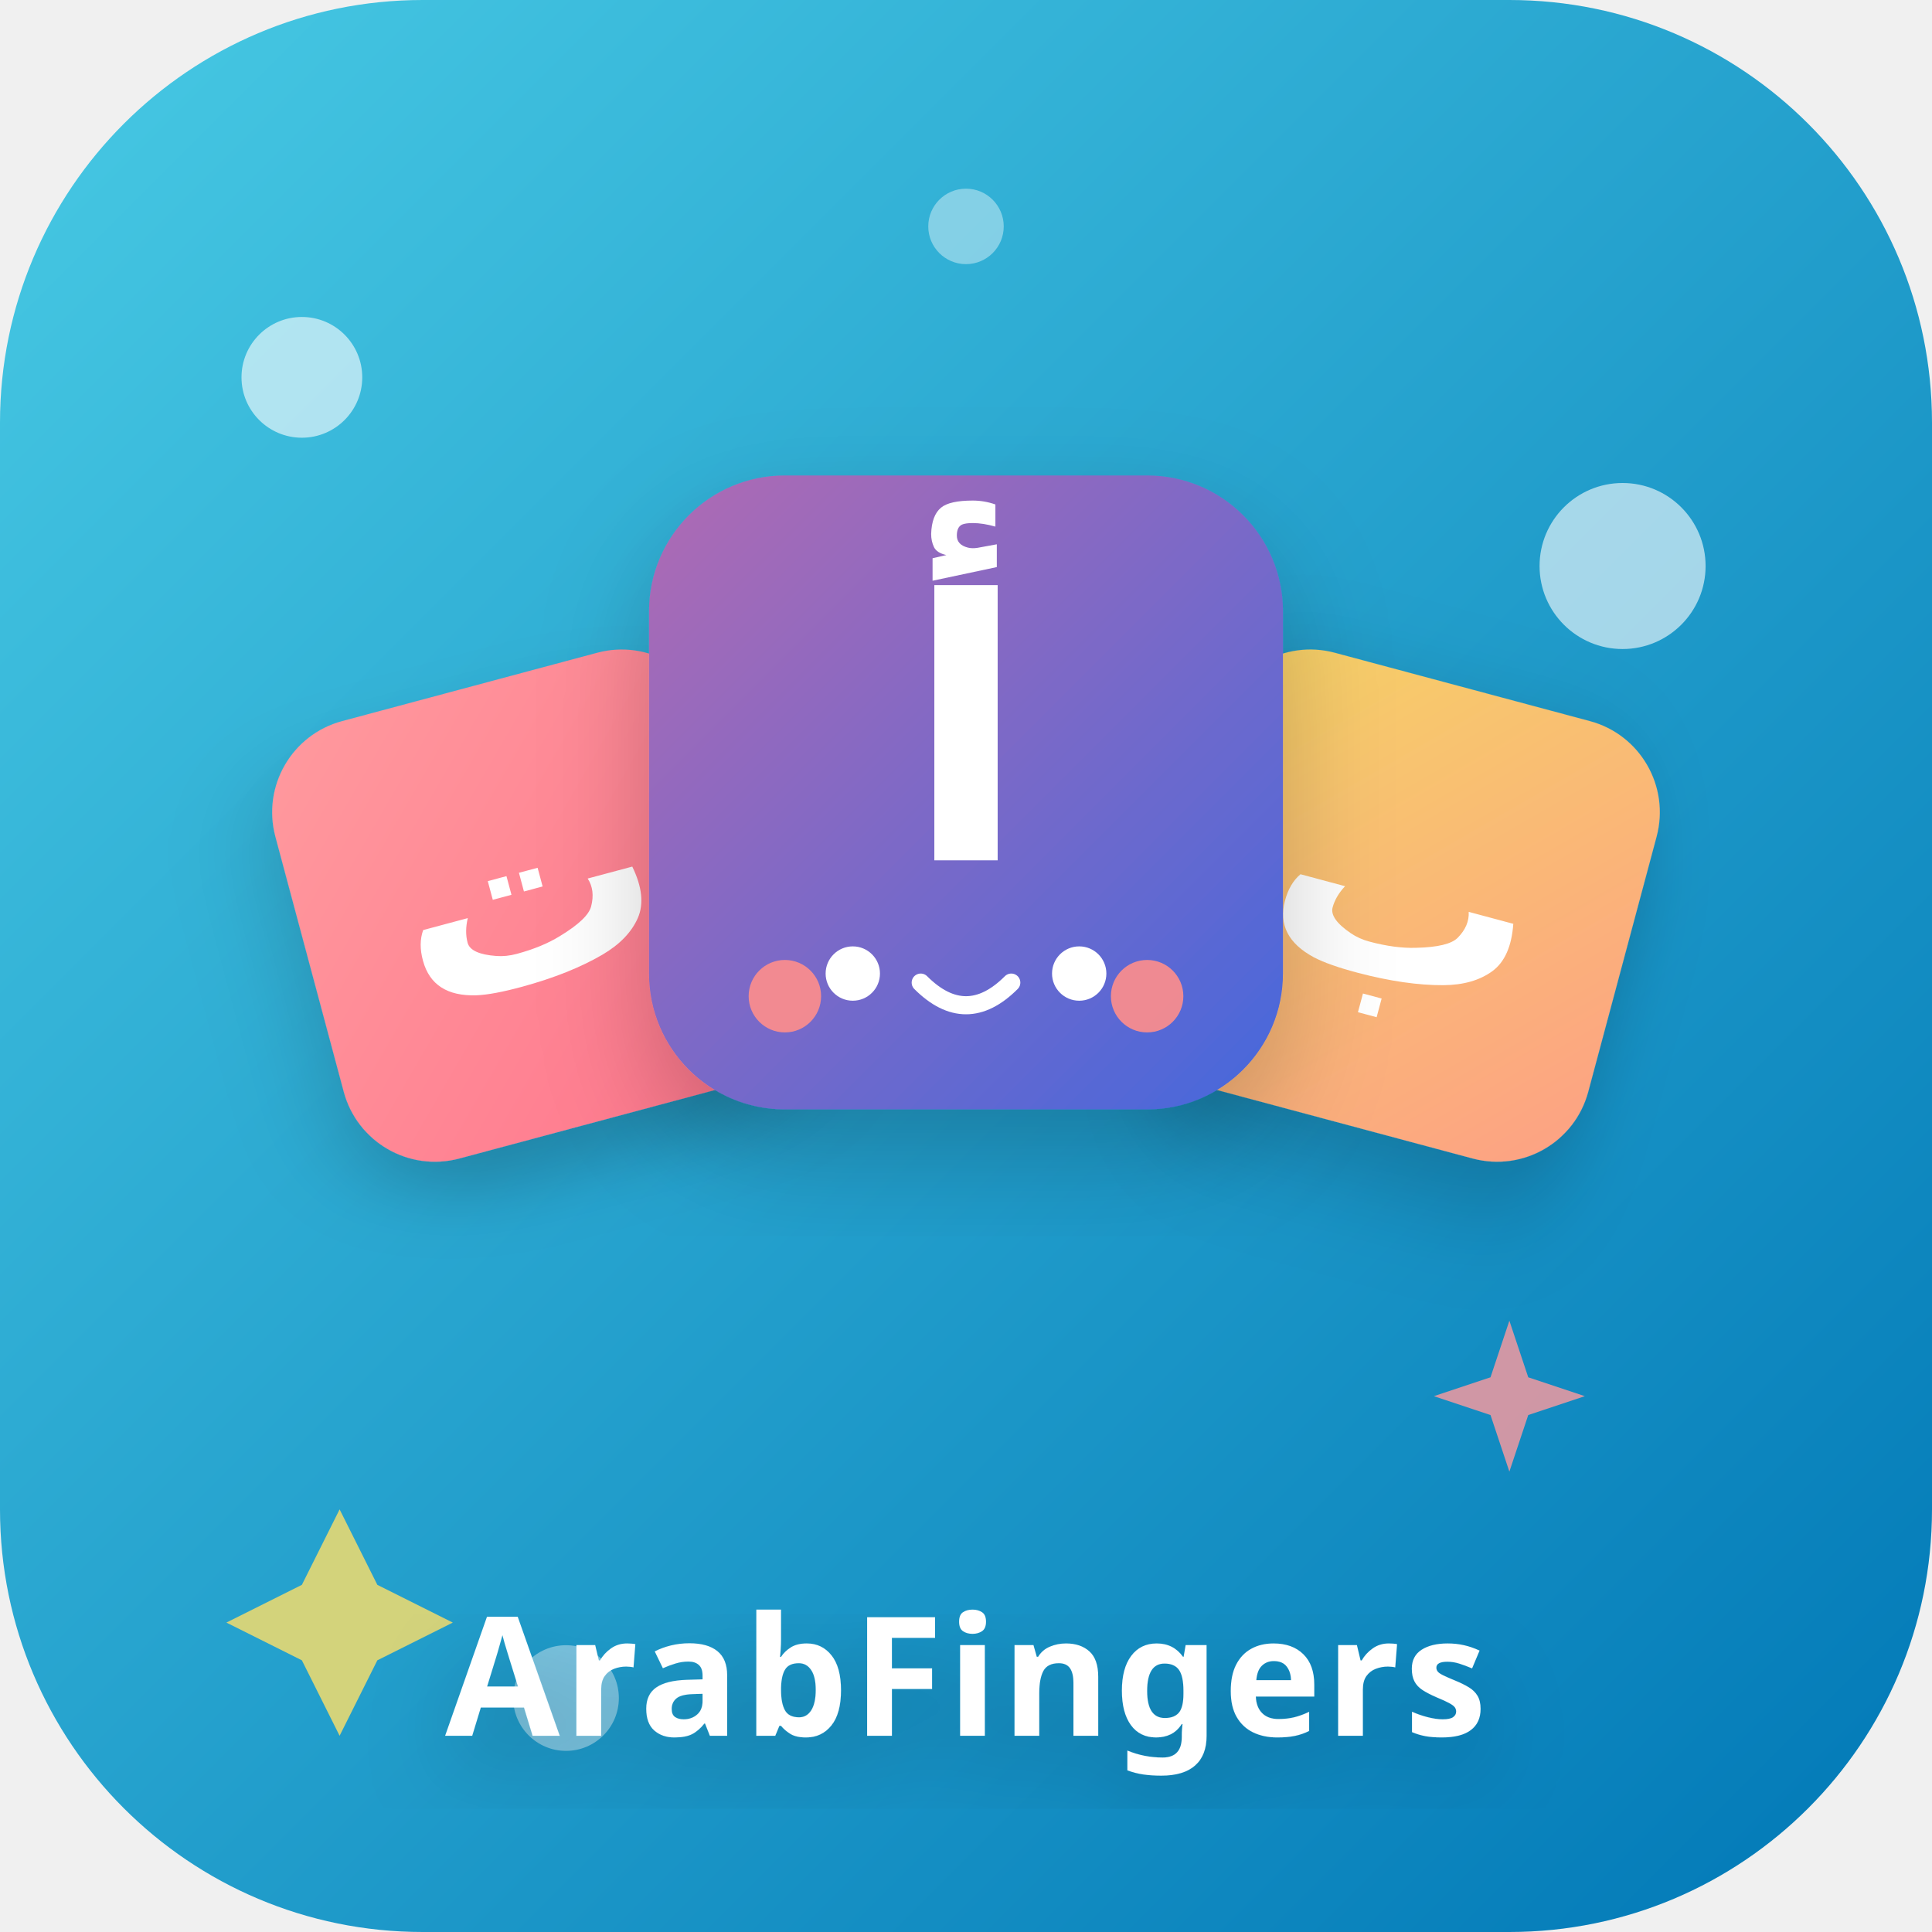
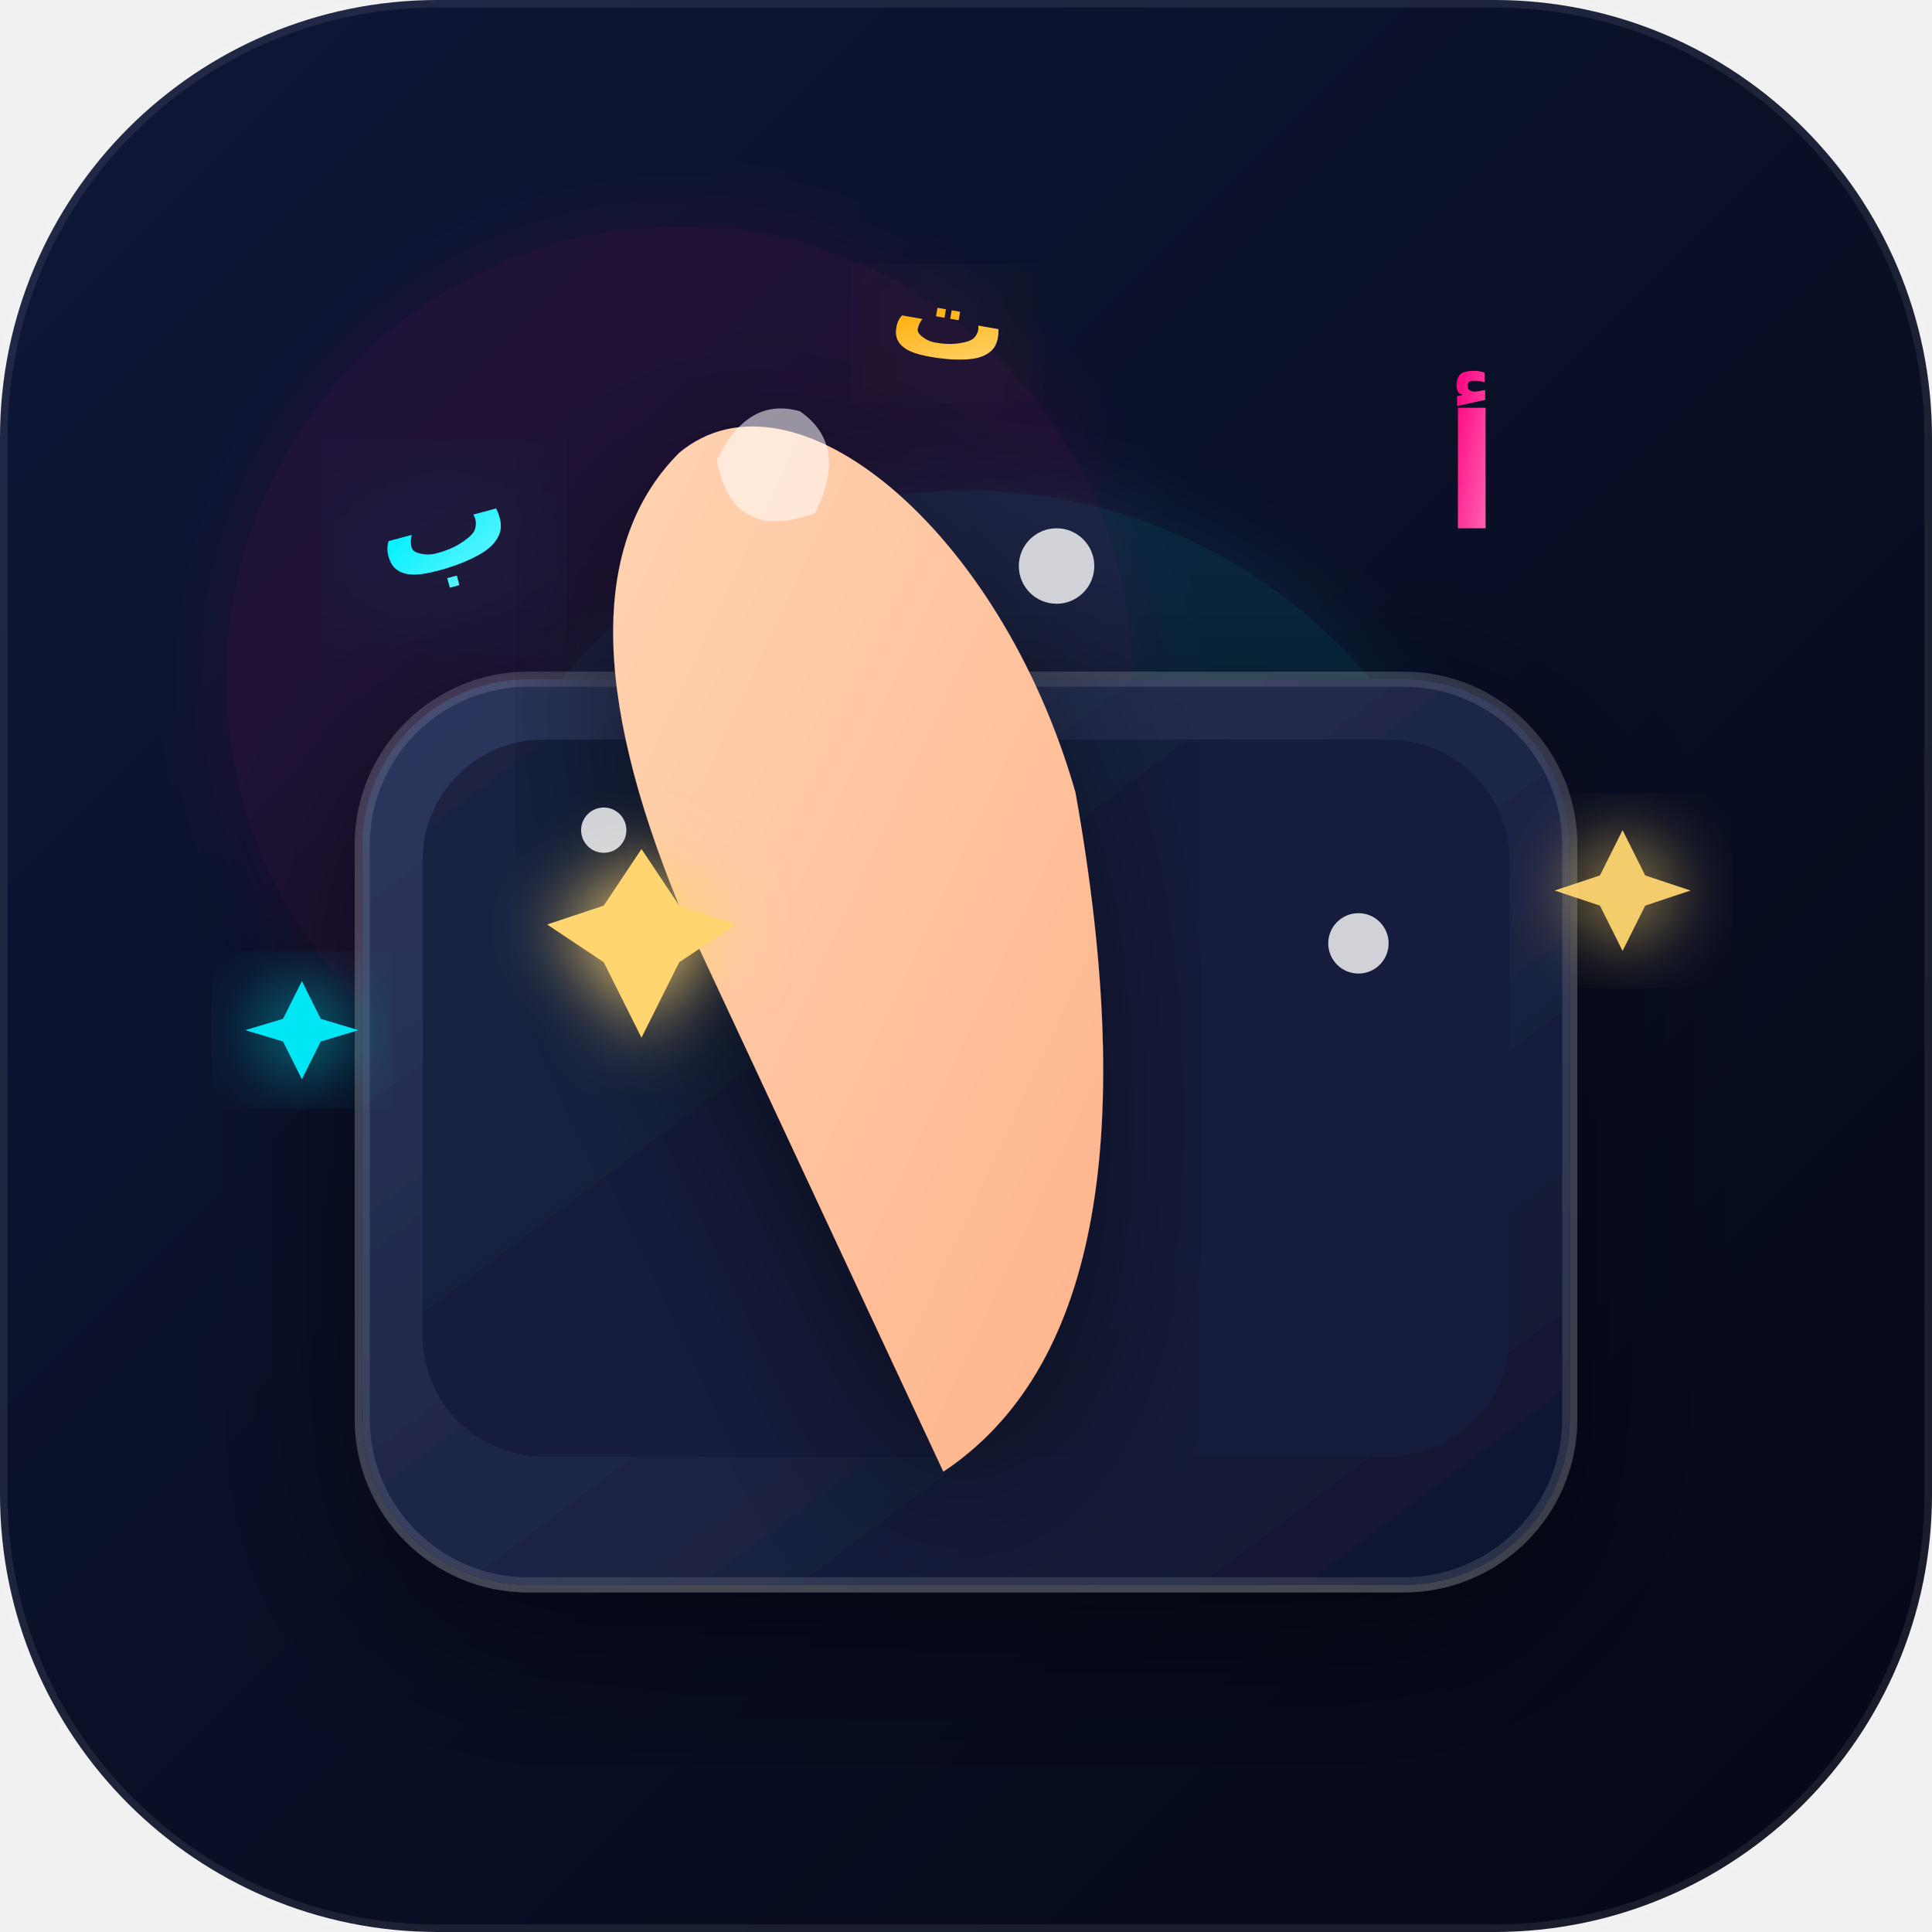
- <svg xmlns="http://www.w3.org/2000/svg" viewBox="0 0 512 512">
+ <svg xmlns="http://www.w3.org/2000/svg" viewBox="0 0 512 512" width="100%" height="100%">
  <defs>
    <linearGradient id="bgGrad" x1="0%" y1="0%" x2="100%" y2="100%">
-       <stop offset="0%" stop-color="#48CAE4" />
-       <stop offset="100%" stop-color="#0077B6" />
+       <stop offset="0%" stop-color="#0e1738" />
+       <stop offset="100%" stop-color="#050816" />
    </linearGradient>
-     <linearGradient id="block1" x1="0%" y1="0%" x2="100%" y2="100%">
-       <stop offset="0%" stop-color="#FF9A9E" />
-       <stop offset="100%" stop-color="#FF758C" />
+     <linearGradient id="keyGrad" x1="0%" y1="0%" x2="100%" y2="100%">
+       <stop offset="0%" stop-color="#2e3860" />
+       <stop offset="100%" stop-color="#0e142e" />
    </linearGradient>
-     <linearGradient id="block3" x1="0%" y1="0%" x2="100%" y2="100%">
-       <stop offset="0%" stop-color="#F6D365" />
-       <stop offset="100%" stop-color="#FDA085" />
+     <linearGradient id="neonPink" x1="0%" y1="0%" x2="100%" y2="100%">
+       <stop offset="0%" stop-color="#ff007f" />
+       <stop offset="100%" stop-color="#ff60b0" />
    </linearGradient>
-     <linearGradient id="block2" x1="0%" y1="0%" x2="100%" y2="100%">
-       <stop offset="0%" stop-color="#B06AB3" />
-       <stop offset="100%" stop-color="#4568DC" />
+     <linearGradient id="neonCyan" x1="0%" y1="0%" x2="100%" y2="100%">
+       <stop offset="0%" stop-color="#00f0ff" />
+       <stop offset="100%" stop-color="#70f5ff" />
    </linearGradient>
-     <filter id="shadow" x="-20%" y="-20%" width="140%" height="140%">
-       <feDropShadow dx="0" dy="10" stdDeviation="12" flood-color="#000000" flood-opacity="0.2" />
+     <linearGradient id="neonGold" x1="0%" y1="0%" x2="100%" y2="100%">
+       <stop offset="0%" stop-color="#ffaa00" />
+       <stop offset="100%" stop-color="#ffd570" />
+     </linearGradient>
+     <linearGradient id="skinGrad" x1="0%" y1="0%" x2="100%" y2="100%">
+       <stop offset="0%" stop-color="#ffd4b2" />
+       <stop offset="100%" stop-color="#ffb38a" />
+     </linearGradient>
+     <filter id="neonGlow" x="-30%" y="-30%" width="160%" height="160%">
+       <feGaussianBlur stdDeviation="10" result="blur" />
+       <feComposite in="SourceGraphic" in2="blur" operator="over" />
+     </filter>
+     <filter id="shadowFilter" x="-20%" y="-20%" width="140%" height="140%">
+       <feDropShadow dx="0" dy="16" stdDeviation="24" flood-color="#000000" flood-opacity="0.55" />
    </filter>
  </defs>
-   <rect width="512" height="512" rx="112" fill="url(#bgGrad)" />
-   <circle cx="80" cy="100" r="16" fill="#FFFFFF" opacity="0.6" />
-   <circle cx="430" cy="150" r="22" fill="#FFFFFF" opacity="0.6" />
-   <path d="M 90 400 L 100 420 L 120 430 L 100 440 L 90 460 L 80 440 L 60 430 L 80 420 Z" fill="#FFE066" opacity="0.8" />
-   <path d="M 400 350 L 405 365 L 420 370 L 405 375 L 400 390 L 395 375 L 380 370 L 395 365 Z" fill="#FF9A9E" opacity="0.8" />
-   <circle cx="256" cy="60" r="10" fill="#FFFFFF" opacity="0.4" />
-   <circle cx="150" cy="450" r="14" fill="#FFFFFF" opacity="0.4" />
-   <g transform="translate(140, 240) rotate(-15)">
-     <rect x="-60" y="-60" width="120" height="120" rx="25" fill="url(#block1)" filter="url(#shadow)" />
-     <text x="0" y="20" text-anchor="middle" font-family="'Nunito', 'Comic Sans MS', sans-serif" font-weight="900" font-size="70" fill="#FFFFFF">ت</text>
+   <rect width="512" height="512" rx="116" fill="url(#bgGrad)" stroke="rgba(255, 255, 255, 0.08)" stroke-width="4" />
+   <circle cx="256" cy="270" r="140" fill="#00f0ff" opacity="0.1" filter="url(#neonGlow)" />
+   <circle cx="180" cy="180" r="120" fill="#ff007f" opacity="0.08" filter="url(#neonGlow)" />
+   <g filter="url(#shadowFilter)">
+     <rect x="96" y="180" width="320" height="240" rx="44" fill="url(#keyGrad)" stroke="rgba(255,255,255,0.12)" stroke-width="4" />
+     <rect x="112" y="196" width="288" height="190" rx="32" fill="#151d3b" opacity="0.8" />
  </g>
-   <g transform="translate(372, 240) rotate(15)">
-     <rect x="-60" y="-60" width="120" height="120" rx="25" fill="url(#block3)" filter="url(#shadow)" />
-     <text x="0" y="20" text-anchor="middle" font-family="'Nunito', 'Comic Sans MS', sans-serif" font-weight="900" font-size="70" fill="#FFFFFF">ب</text>
+   <g transform="translate(200, 110)">
+     <path d="M 50 280 Q 110 240 85 100 C 65 30 10 -15 -20 10 Q -55 45 -20 130 Z" fill="url(#skinGrad)" filter="url(#shadowFilter)" />
+     <path d="M -10 12 Q -2 -5 12 -1 Q 25 8 16 26 Q -6 34 -10 12 Z" fill="#fff" opacity="0.55" />
+     <path d="M -30 115 L -20 130 L -5 135 L -20 145 L -30 165 L -40 145 L -55 135 L -40 130 Z" fill="#ffd570" filter="url(#neonGlow)" />
  </g>
-   <g transform="translate(256, 210) scale(1.2)">
-     <rect x="-70" y="-70" width="140" height="140" rx="30" fill="url(#block2)" filter="url(#shadow)" />
-     <text x="0" y="15" text-anchor="middle" font-family="'Nunito', 'Comic Sans MS', sans-serif" font-weight="900" font-size="80" fill="#FFFFFF">أ</text>
-     <circle cx="-25" cy="40" r="6" fill="#FFFFFF" />
-     <circle cx="25" cy="40" r="6" fill="#FFFFFF" />
-     <circle cx="-40" cy="45" r="8" fill="#FF8E8B" opacity="0.9" />
-     <circle cx="40" cy="45" r="8" fill="#FF8E8B" opacity="0.9" />
-     <path d="M -10 42 Q 0 52 10 42" fill="none" stroke="#FFFFFF" stroke-width="4" stroke-linecap="round" />
+   <g transform="translate(390, 140) scale(3.5)" filter="url(#neonGlow)">
+     <text x="0" y="0" font-family="system-ui, sans-serif" font-weight="900" fill="url(#neonPink)" text-anchor="middle">أ</text>
  </g>
-   <text x="256" y="460" text-anchor="middle" font-family="'Nunito', 'Comic Sans MS', sans-serif" font-weight="900" font-size="44" fill="#FFFFFF" letter-spacing="1" filter="url(#shadow)">ArabFingers</text>
+   <g transform="translate(120, 150) scale(3.0) rotate(-15)" filter="url(#neonGlow)">
+     <text x="0" y="0" font-family="system-ui, sans-serif" font-weight="900" fill="url(#neonCyan)" text-anchor="middle">ب</text>
+   </g>
+   <g transform="translate(250, 95) scale(2.6) rotate(10)" filter="url(#neonGlow)">
+     <text x="0" y="0" font-family="system-ui, sans-serif" font-weight="900" fill="url(#neonGold)" text-anchor="middle">ت</text>
+   </g>
+   <path d="M 430 220 L 436 232 L 448 236 L 436 240 L 430 252 L 424 240 L 412 236 L 424 232 Z" fill="#ffd570" filter="url(#neonGlow)" opacity="0.95" />
+   <path d="M 80 260 L 85 270 L 95 273 L 85 276 L 80 286 L 75 276 L 65 273 L 75 270 Z" fill="#00f0ff" filter="url(#neonGlow)" opacity="0.95" />
+   <circle cx="280" cy="150" r="10" fill="#fff" opacity="0.8" />
+   <circle cx="160" cy="220" r="6" fill="#fff" opacity="0.8" />
+   <circle cx="360" cy="250" r="8" fill="#fff" opacity="0.8" />
</svg>
